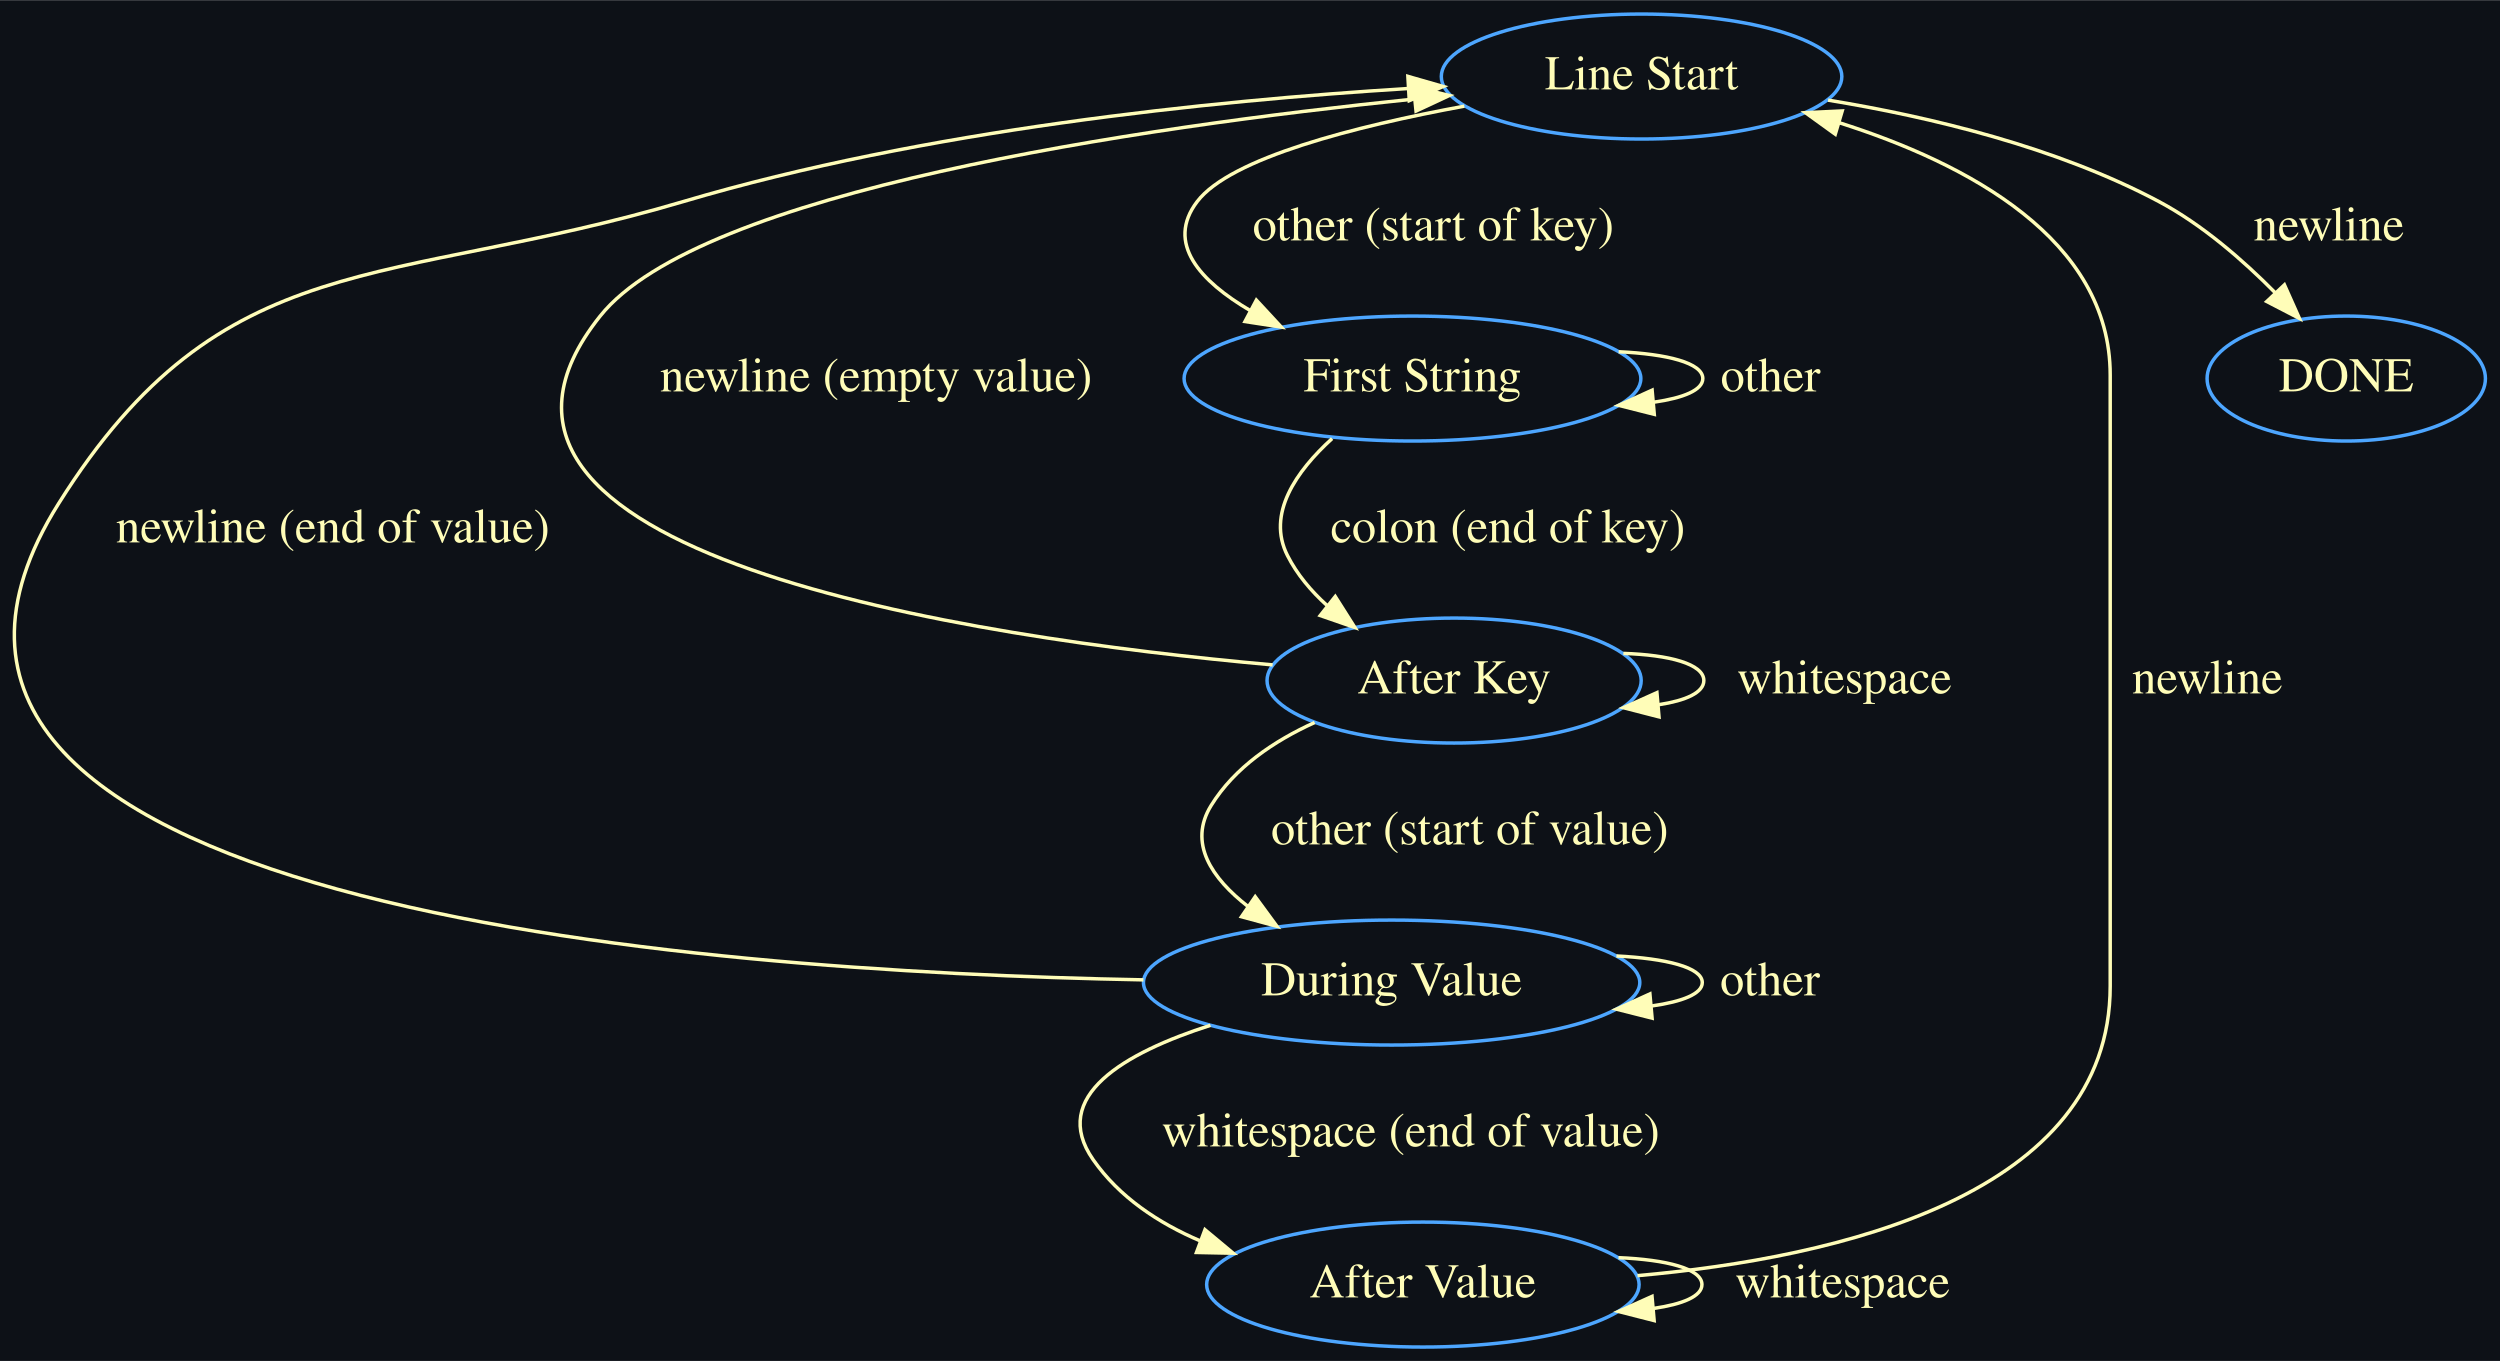
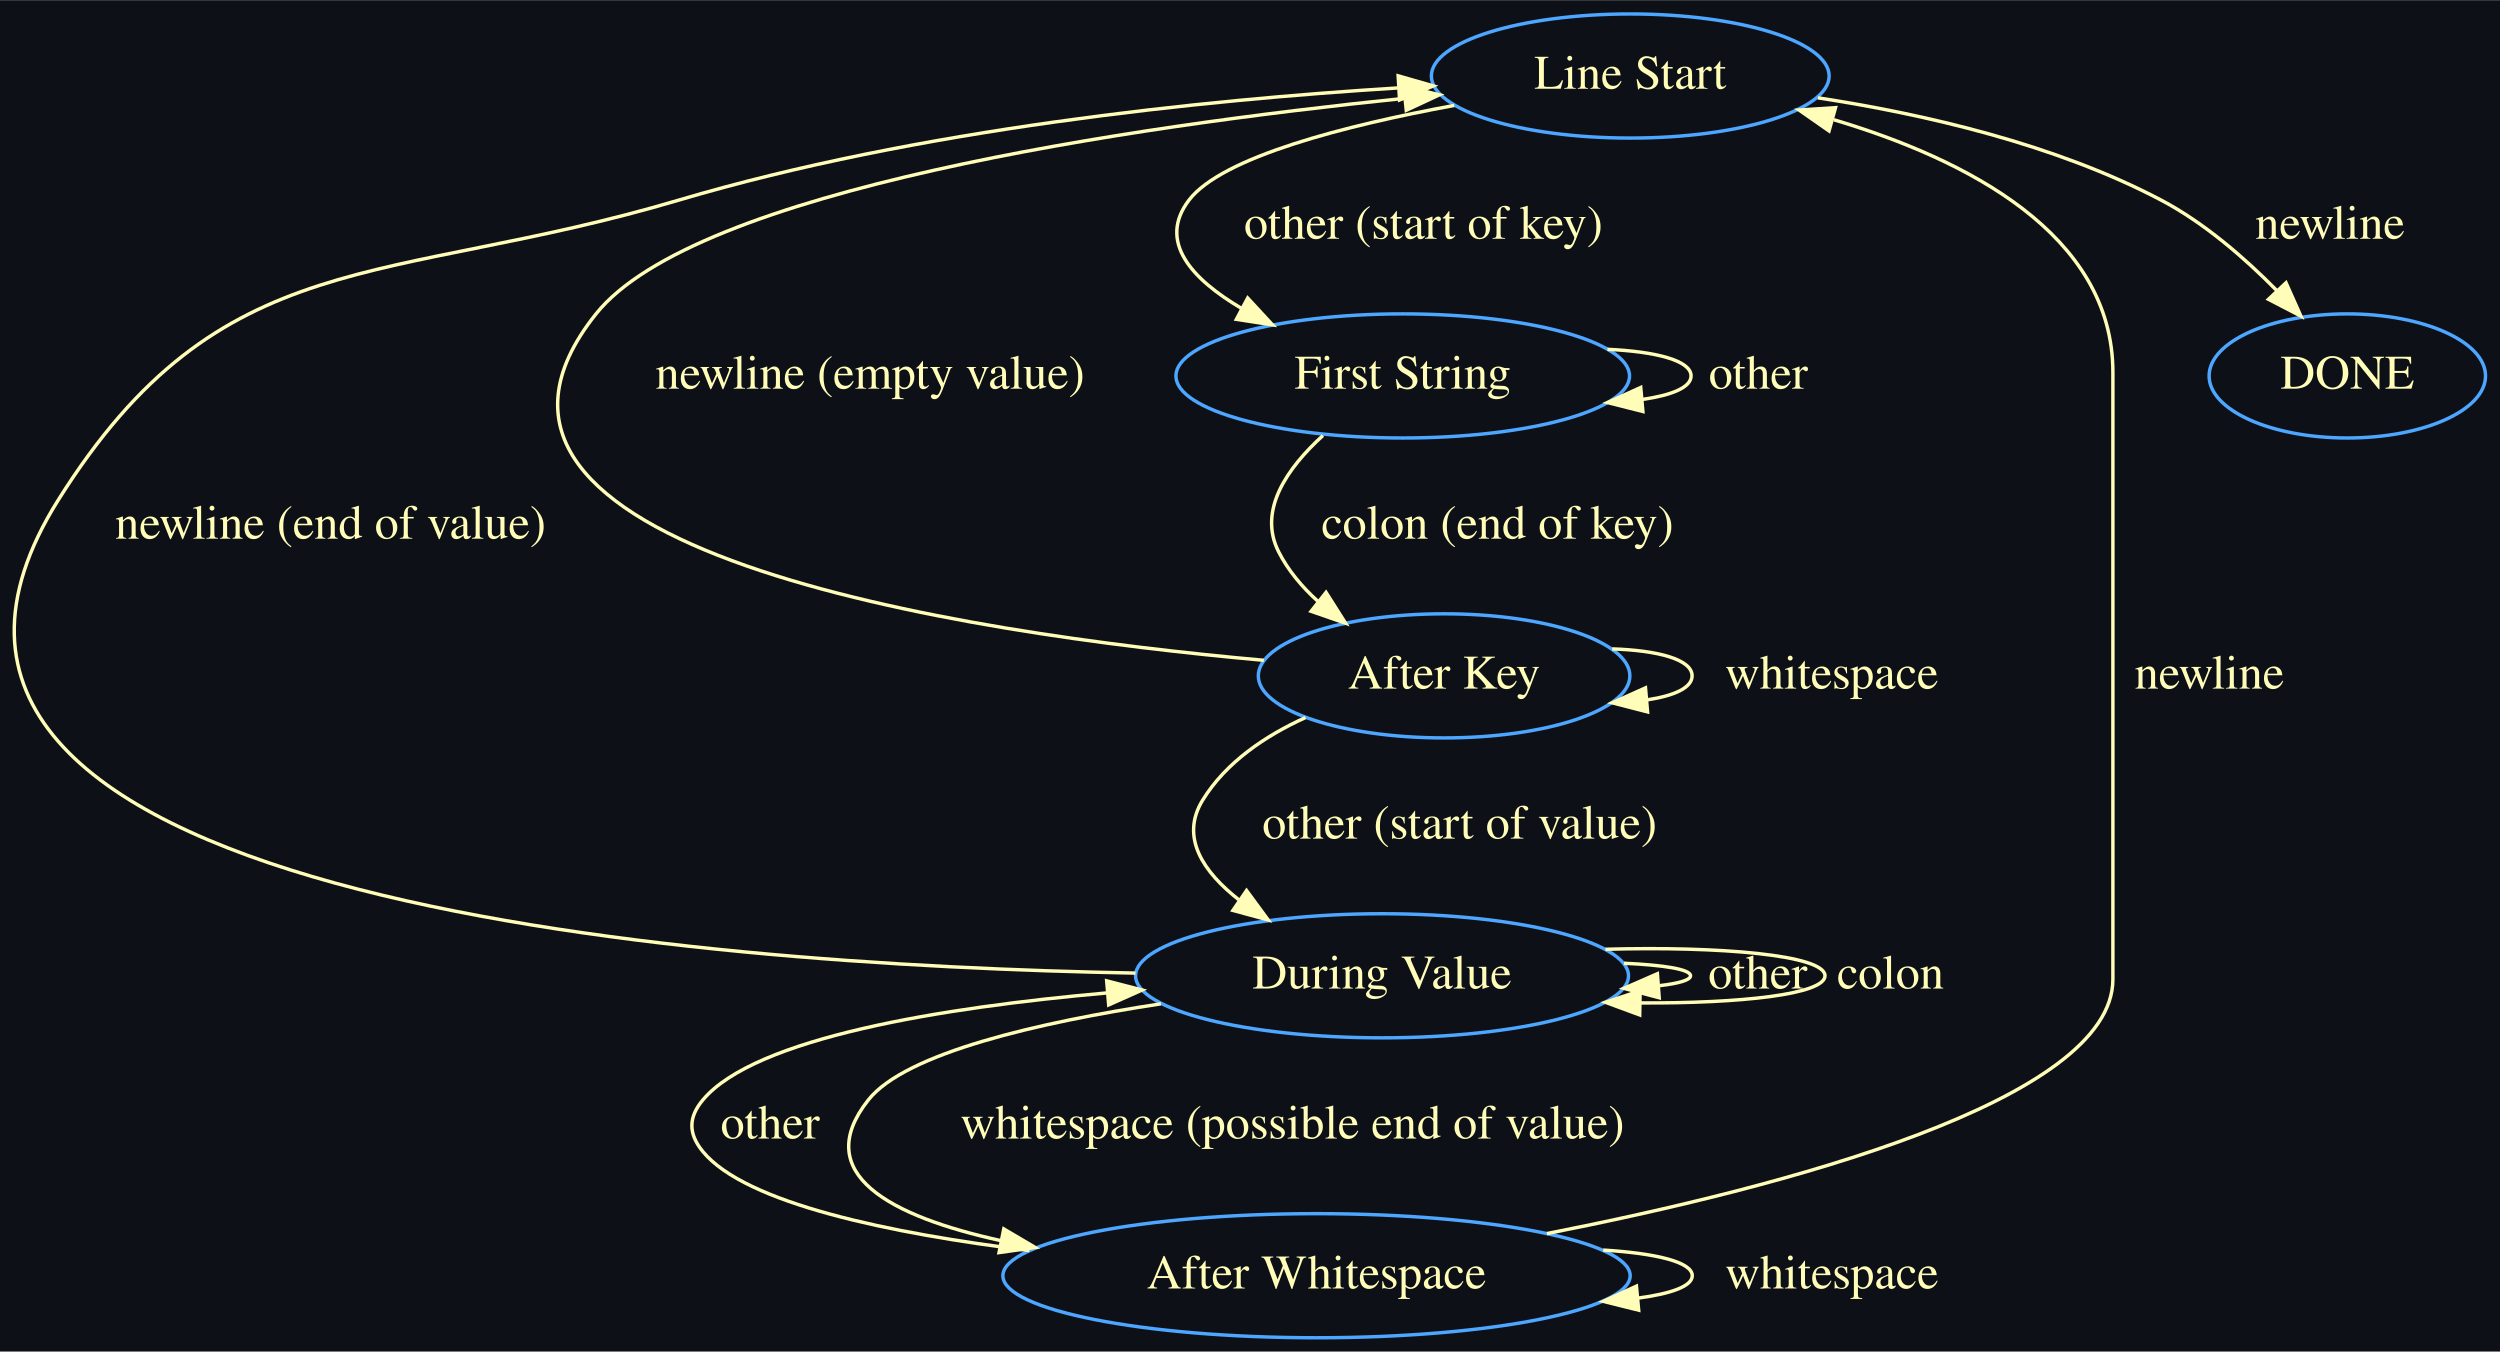
- <svg xmlns="http://www.w3.org/2000/svg" width="720pt" height="392pt" viewBox="0.00 0.00 720.18 392.00">
+ <svg xmlns="http://www.w3.org/2000/svg" width="725pt" height="392pt" viewBox="0.00 0.00 725.18 392.00">
  <g id="graph0" class="graph" transform="scale(1 1) rotate(0) translate(4 388)">
-     <polygon fill="#0d1117" stroke="transparent" points="-4,4 -4,-388 716.18,-388 716.18,4 -4,4" />
+     <polygon fill="#0d1117" stroke="transparent" points="-4,4 -4,-388 721.18,-388 721.18,4 -4,4" />
    <g id="node1" class="node">
      <ellipse fill="none" stroke="#4da6ff" cx="468.89" cy="-366" rx="57.69" ry="18" />
      <text text-anchor="middle" x="468.89" y="-362.3" font-family="Times,serif" font-size="14.00" fill="#fffdb8">Line Start</text>
    </g>
    <g id="node2" class="node">
      <ellipse fill="none" stroke="#4da6ff" cx="402.89" cy="-279" rx="65.79" ry="18" />
      <text text-anchor="middle" x="402.89" y="-275.3" font-family="Times,serif" font-size="14.00" fill="#fffdb8">First String</text>
    </g>
    <g id="edge1" class="edge">
</g>
    <g id="edge6" class="edge">
      <path fill="none" stroke="#fffdb8" d="M417.83,-357.47C386.45,-351.69 350.46,-342.54 340.89,-330 331.7,-317.96 341.72,-307.07 356.19,-298.56" />
      <polygon fill="#fffdb8" stroke="#fffdb8" points="357.92,-301.6 365.12,-293.82 354.64,-295.42 357.92,-301.6" />
      <text text-anchor="middle" x="408.89" y="-318.8" font-family="Times,serif" font-size="14.00" fill="#fffdb8">other (start of key)</text>
    </g>
    <g id="node6" class="node">
-       <ellipse fill="none" stroke="#4da6ff" cx="671.89" cy="-279" rx="40.09" ry="18" />
-       <text text-anchor="middle" x="671.89" y="-275.3" font-family="Times,serif" font-size="14.00" fill="#fffdb8">DONE</text>
+       <ellipse fill="none" stroke="#4da6ff" cx="676.89" cy="-279" rx="40.09" ry="18" />
+       <text text-anchor="middle" x="676.89" y="-275.3" font-family="Times,serif" font-size="14.00" fill="#fffdb8">DONE</text>
    </g>
    <g id="edge5" class="edge">
-       <path fill="none" stroke="#fffdb8" d="M522.62,-359.2C552.06,-354.38 588.45,-345.66 617.89,-330 630.35,-323.37 642.11,-313.15 651.46,-303.68" />
-       <polygon fill="#fffdb8" stroke="#fffdb8" points="654.08,-306 658.4,-296.32 648.99,-301.19 654.08,-306" />
-       <text text-anchor="middle" x="666.89" y="-318.8" font-family="Times,serif" font-size="14.00" fill="#fffdb8">newline</text>
+       <path fill="none" stroke="#fffdb8" d="M523.33,-359.67C553.95,-354.98 592.09,-346.24 622.89,-330 635.37,-323.42 647.14,-313.21 656.48,-303.72" />
+       <polygon fill="#fffdb8" stroke="#fffdb8" points="659.11,-306.03 663.42,-296.36 654.02,-301.23 659.11,-306.03" />
+       <text text-anchor="middle" x="671.89" y="-318.8" font-family="Times,serif" font-size="14.00" fill="#fffdb8">newline</text>
    </g>
    <g id="edge7" class="edge">
      <path fill="none" stroke="#fffdb8" d="M462.28,-286.72C476.24,-286.08 486.53,-283.51 486.53,-279 486.53,-275.69 480.98,-273.42 472.5,-272.2" />
      <polygon fill="#fffdb8" stroke="#fffdb8" points="472.55,-268.69 462.28,-271.28 471.93,-275.66 472.55,-268.69" />
      <text text-anchor="middle" x="506.03" y="-275.3" font-family="Times,serif" font-size="14.00" fill="#fffdb8">other</text>
    </g>
    <g id="node3" class="node">
      <ellipse fill="none" stroke="#4da6ff" cx="414.89" cy="-192" rx="53.89" ry="18" />
      <text text-anchor="middle" x="414.89" y="-188.3" font-family="Times,serif" font-size="14.00" fill="#fffdb8">After Key</text>
    </g>
    <g id="edge2" class="edge">
</g>
    <g id="edge8" class="edge">
      <path fill="none" stroke="#fffdb8" d="M379.74,-261.71C369.41,-252.31 360.78,-240.01 366.89,-228 369.64,-222.58 373.67,-217.8 378.25,-213.66" />
      <polygon fill="#fffdb8" stroke="#fffdb8" points="380.65,-216.22 386.32,-207.27 376.31,-210.73 380.65,-216.22" />
      <text text-anchor="middle" x="430.39" y="-231.8" font-family="Times,serif" font-size="14.00" fill="#fffdb8">colon (end of key)</text>
    </g>
    <g id="edge9" class="edge">
      <path fill="none" stroke="#fffdb8" d="M362.61,-196.51C275.19,-204.34 114.05,-228.34 168.89,-297 197.63,-332.99 323.86,-351.35 403.14,-359.5" />
      <polygon fill="#fffdb8" stroke="#fffdb8" points="403.22,-363.03 413.52,-360.54 403.92,-356.06 403.22,-363.03" />
      <text text-anchor="middle" x="248.39" y="-275.3" font-family="Times,serif" font-size="14.00" fill="#fffdb8">newline (empty value)</text>
    </g>
    <g id="edge10" class="edge">
      <path fill="none" stroke="#fffdb8" d="M463.65,-199.82C476.81,-199.4 486.83,-196.8 486.83,-192 486.83,-188.55 481.66,-186.23 473.86,-185.05" />
      <polygon fill="#fffdb8" stroke="#fffdb8" points="473.91,-181.54 463.65,-184.18 473.31,-188.52 473.91,-181.54" />
      <text text-anchor="middle" x="527.33" y="-188.3" font-family="Times,serif" font-size="14.00" fill="#fffdb8">whitespace</text>
    </g>
    <g id="node4" class="node">
      <ellipse fill="none" stroke="#4da6ff" cx="396.89" cy="-105" rx="71.49" ry="18" />
      <text text-anchor="middle" x="396.89" y="-101.3" font-family="Times,serif" font-size="14.00" fill="#fffdb8">During Value</text>
    </g>
    <g id="edge3" class="edge">
</g>
    <g id="edge11" class="edge">
      <path fill="none" stroke="#fffdb8" d="M374.7,-179.91C363.06,-174.63 351.67,-166.98 344.89,-156 338.21,-145.2 344.98,-135.11 355.59,-126.86" />
      <polygon fill="#fffdb8" stroke="#fffdb8" points="357.59,-129.74 363.86,-121.2 353.63,-123.96 357.59,-129.74" />
      <text text-anchor="middle" x="419.39" y="-144.8" font-family="Times,serif" font-size="14.00" fill="#fffdb8">other (start of value)</text>
    </g>
    <g id="edge12" class="edge">
      <path fill="none" stroke="#fffdb8" d="M325.38,-105.78C195.41,-108.18 -59.71,-127.28 12.89,-243 60.11,-318.27 107.7,-304.75 192.89,-330 262.2,-350.55 344.82,-359.03 401.48,-362.54" />
      <polygon fill="#fffdb8" stroke="#fffdb8" points="401.57,-366.05 411.75,-363.13 401.97,-359.06 401.57,-366.05" />
      <text text-anchor="middle" x="91.89" y="-231.8" font-family="Times,serif" font-size="14.00" fill="#fffdb8">newline (end of value)</text>
    </g>
    <g id="edge13" class="edge">
-       <path fill="none" stroke="#fffdb8" d="M461.65,-112.66C475.96,-111.94 486.38,-109.39 486.38,-105 486.38,-101.74 480.64,-99.5 471.83,-98.26" />
-       <polygon fill="#fffdb8" stroke="#fffdb8" points="471.92,-94.75 461.65,-97.34 471.29,-101.73 471.92,-94.75" />
+       <path fill="none" stroke="#fffdb8" d="M467.05,-108.64C478.51,-108.12 486.38,-106.91 486.38,-105 486.38,-103.75 482.99,-102.8 477.42,-102.14" />
+       <polygon fill="#fffdb8" stroke="#fffdb8" points="477.29,-98.62 467.05,-101.36 476.76,-105.6 477.29,-98.62" />
      <text text-anchor="middle" x="505.88" y="-101.3" font-family="Times,serif" font-size="14.00" fill="#fffdb8">other</text>
    </g>
+     <g id="edge14" class="edge">
+       <path fill="none" stroke="#fffdb8" d="M461.69,-112.69C494.62,-113.61 525.38,-111.05 525.38,-105 525.38,-99.59 500.77,-96.97 472,-97.13" />
+       <polygon fill="#fffdb8" stroke="#fffdb8" points="471.63,-93.64 461.69,-97.31 471.75,-100.64 471.63,-93.64" />
+       <text text-anchor="middle" x="544.38" y="-101.3" font-family="Times,serif" font-size="14.00" fill="#fffdb8">colon</text>
+     </g>
    <g id="node5" class="node">
-       <ellipse fill="none" stroke="#4da6ff" cx="405.89" cy="-18" rx="62.29" ry="18" />
-       <text text-anchor="middle" x="405.89" y="-14.3" font-family="Times,serif" font-size="14.00" fill="#fffdb8">After Value</text>
+       <ellipse fill="none" stroke="#4da6ff" cx="377.89" cy="-18" rx="90.98" ry="18" />
+       <text text-anchor="middle" x="377.89" y="-14.3" font-family="Times,serif" font-size="14.00" fill="#fffdb8">After Whitespace</text>
    </g>
    <g id="edge4" class="edge">
</g>
-     <g id="edge14" class="edge">
-       <path fill="none" stroke="#fffdb8" d="M344.69,-92.69C319.91,-84.73 298.19,-72.2 310.89,-54 318.42,-43.2 329.68,-35.72 341.83,-30.55" />
-       <polygon fill="#fffdb8" stroke="#fffdb8" points="343.12,-33.81 351.26,-27.03 340.67,-27.25 343.12,-33.81" />
-       <text text-anchor="middle" x="402.39" y="-57.8" font-family="Times,serif" font-size="14.00" fill="#fffdb8">whitespace (end of value)</text>
+     <g id="edge15" class="edge">
+       <path fill="none" stroke="#fffdb8" d="M332.74,-96.87C297.46,-91.49 258.7,-82.64 247.89,-69 230.81,-47.44 254.56,-35.17 286.24,-28.19" />
+       <polygon fill="#fffdb8" stroke="#fffdb8" points="287.17,-31.57 296.29,-26.19 285.8,-24.71 287.17,-31.57" />
+       <text text-anchor="middle" x="370.89" y="-57.8" font-family="Times,serif" font-size="14.00" fill="#fffdb8">whitespace (possible end of value)</text>
+     </g>
+     <g id="edge17" class="edge">
+       <path fill="none" stroke="#fffdb8" d="M444.7,-30.22C512.93,-43.63 608.89,-68.75 608.89,-104 608.89,-280 608.89,-280 608.89,-280 608.89,-320.2 566.2,-341.92 527.96,-353.31" />
+       <polygon fill="#fffdb8" stroke="#fffdb8" points="526.55,-350.07 517.85,-356.13 528.43,-356.82 526.55,-350.07" />
+       <text text-anchor="middle" x="636.89" y="-188.3" font-family="Times,serif" font-size="14.00" fill="#fffdb8">newline</text>
+     </g>
+     <g id="edge18" class="edge">
+       <path fill="none" stroke="#fffdb8" d="M294.61,-25.29C254.44,-30.24 212.29,-38.92 199.89,-54 195.65,-59.15 195.61,-63.89 199.89,-69 215.02,-87.05 269.39,-95.8 317.19,-100.04" />
+       <polygon fill="#fffdb8" stroke="#fffdb8" points="317.02,-103.53 327.28,-100.87 317.6,-96.56 317.02,-103.53" />
+       <text text-anchor="middle" x="219.39" y="-57.8" font-family="Times,serif" font-size="14.00" fill="#fffdb8">other</text>
    </g>
    <g id="edge16" class="edge">
-       <path fill="none" stroke="#fffdb8" d="M467.72,-20.57C525.82,-25.74 603.89,-43.87 603.89,-104 603.89,-280 603.89,-280 603.89,-280 603.89,-319.15 562.72,-340.98 525.85,-352.69" />
-       <polygon fill="#fffdb8" stroke="#fffdb8" points="524.69,-349.38 516.1,-355.58 526.69,-356.09 524.69,-349.38" />
-       <text text-anchor="middle" x="631.89" y="-188.3" font-family="Times,serif" font-size="14.00" fill="#fffdb8">newline</text>
-     </g>
-     <g id="edge15" class="edge">
-       <path fill="none" stroke="#fffdb8" d="M462.24,-25.75C476.02,-25.18 486.28,-22.59 486.28,-18 486.28,-14.63 480.75,-12.34 472.35,-11.13" />
-       <polygon fill="#fffdb8" stroke="#fffdb8" points="472.51,-7.63 462.24,-10.25 471.9,-14.6 472.51,-7.63" />
-       <text text-anchor="middle" x="526.78" y="-14.3" font-family="Times,serif" font-size="14.00" fill="#fffdb8">whitespace</text>
+       <path fill="none" stroke="#fffdb8" d="M461.05,-25.44C476.23,-24.5 486.88,-22.02 486.88,-18 486.88,-14.95 480.76,-12.79 471.2,-11.51" />
+       <polygon fill="#fffdb8" stroke="#fffdb8" points="471.33,-8.01 461.05,-10.56 470.68,-14.98 471.33,-8.01" />
+       <text text-anchor="middle" x="527.38" y="-14.3" font-family="Times,serif" font-size="14.00" fill="#fffdb8">whitespace</text>
    </g>
  </g>
</svg>
